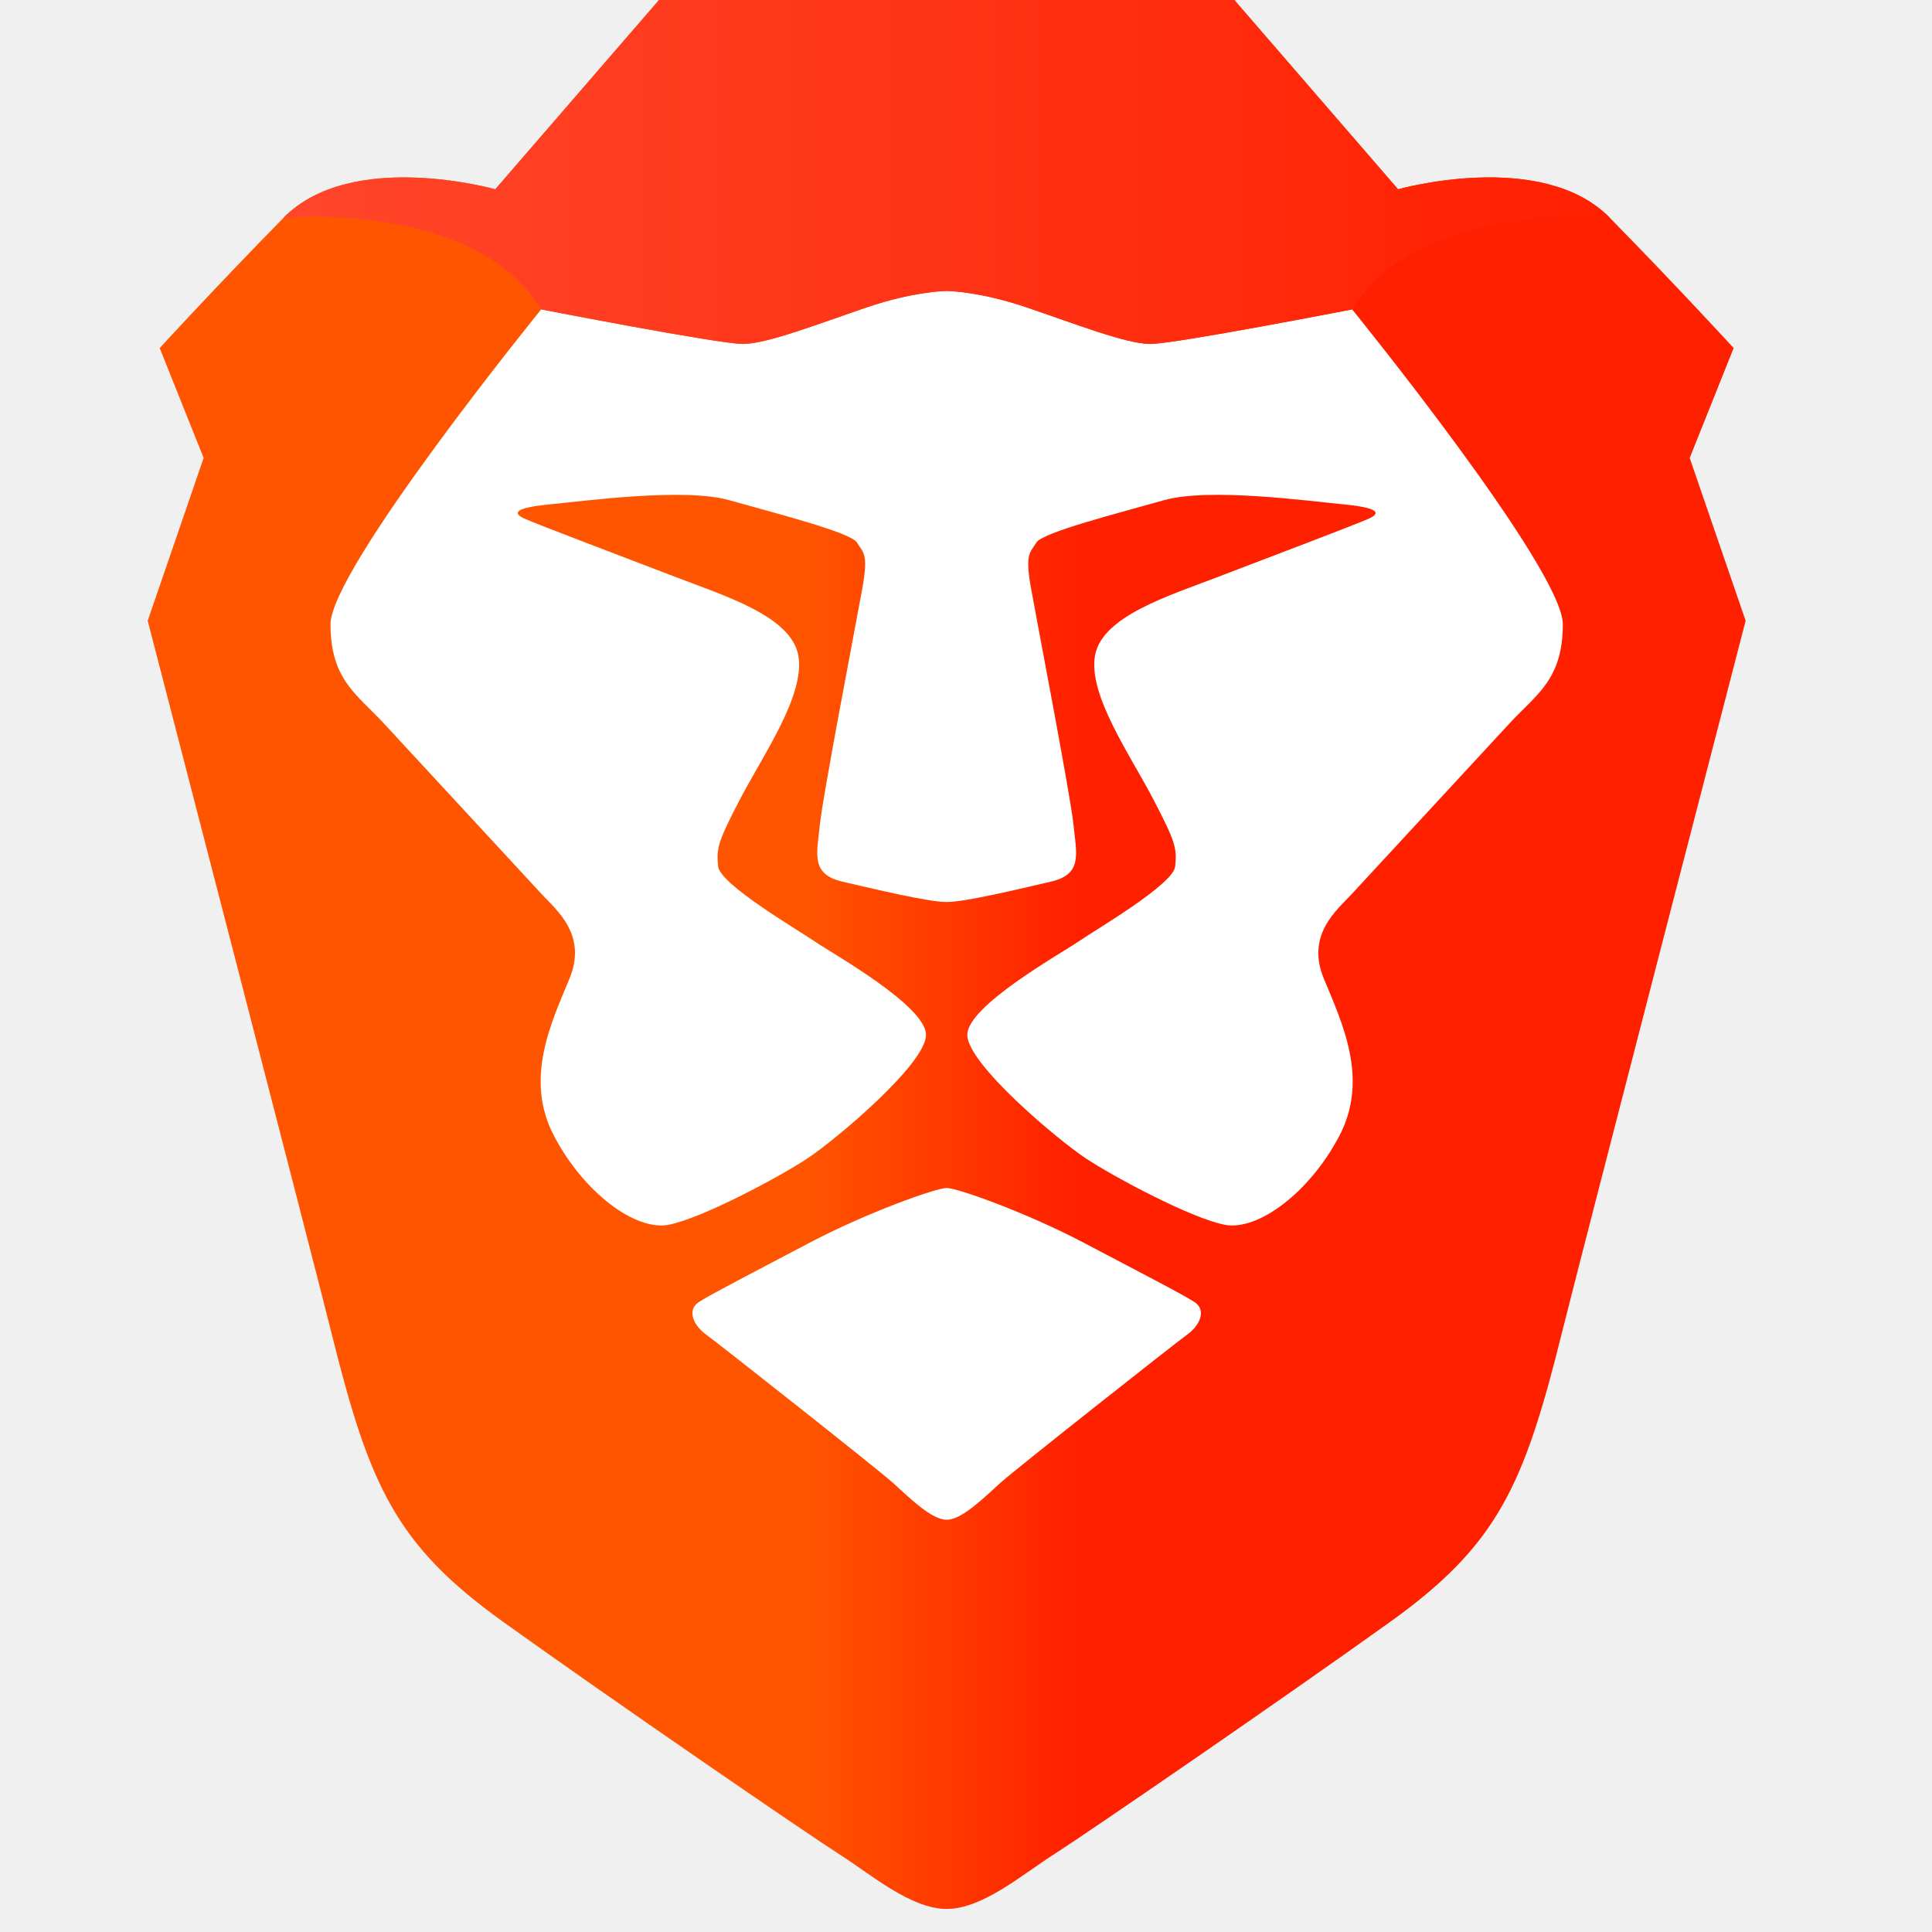
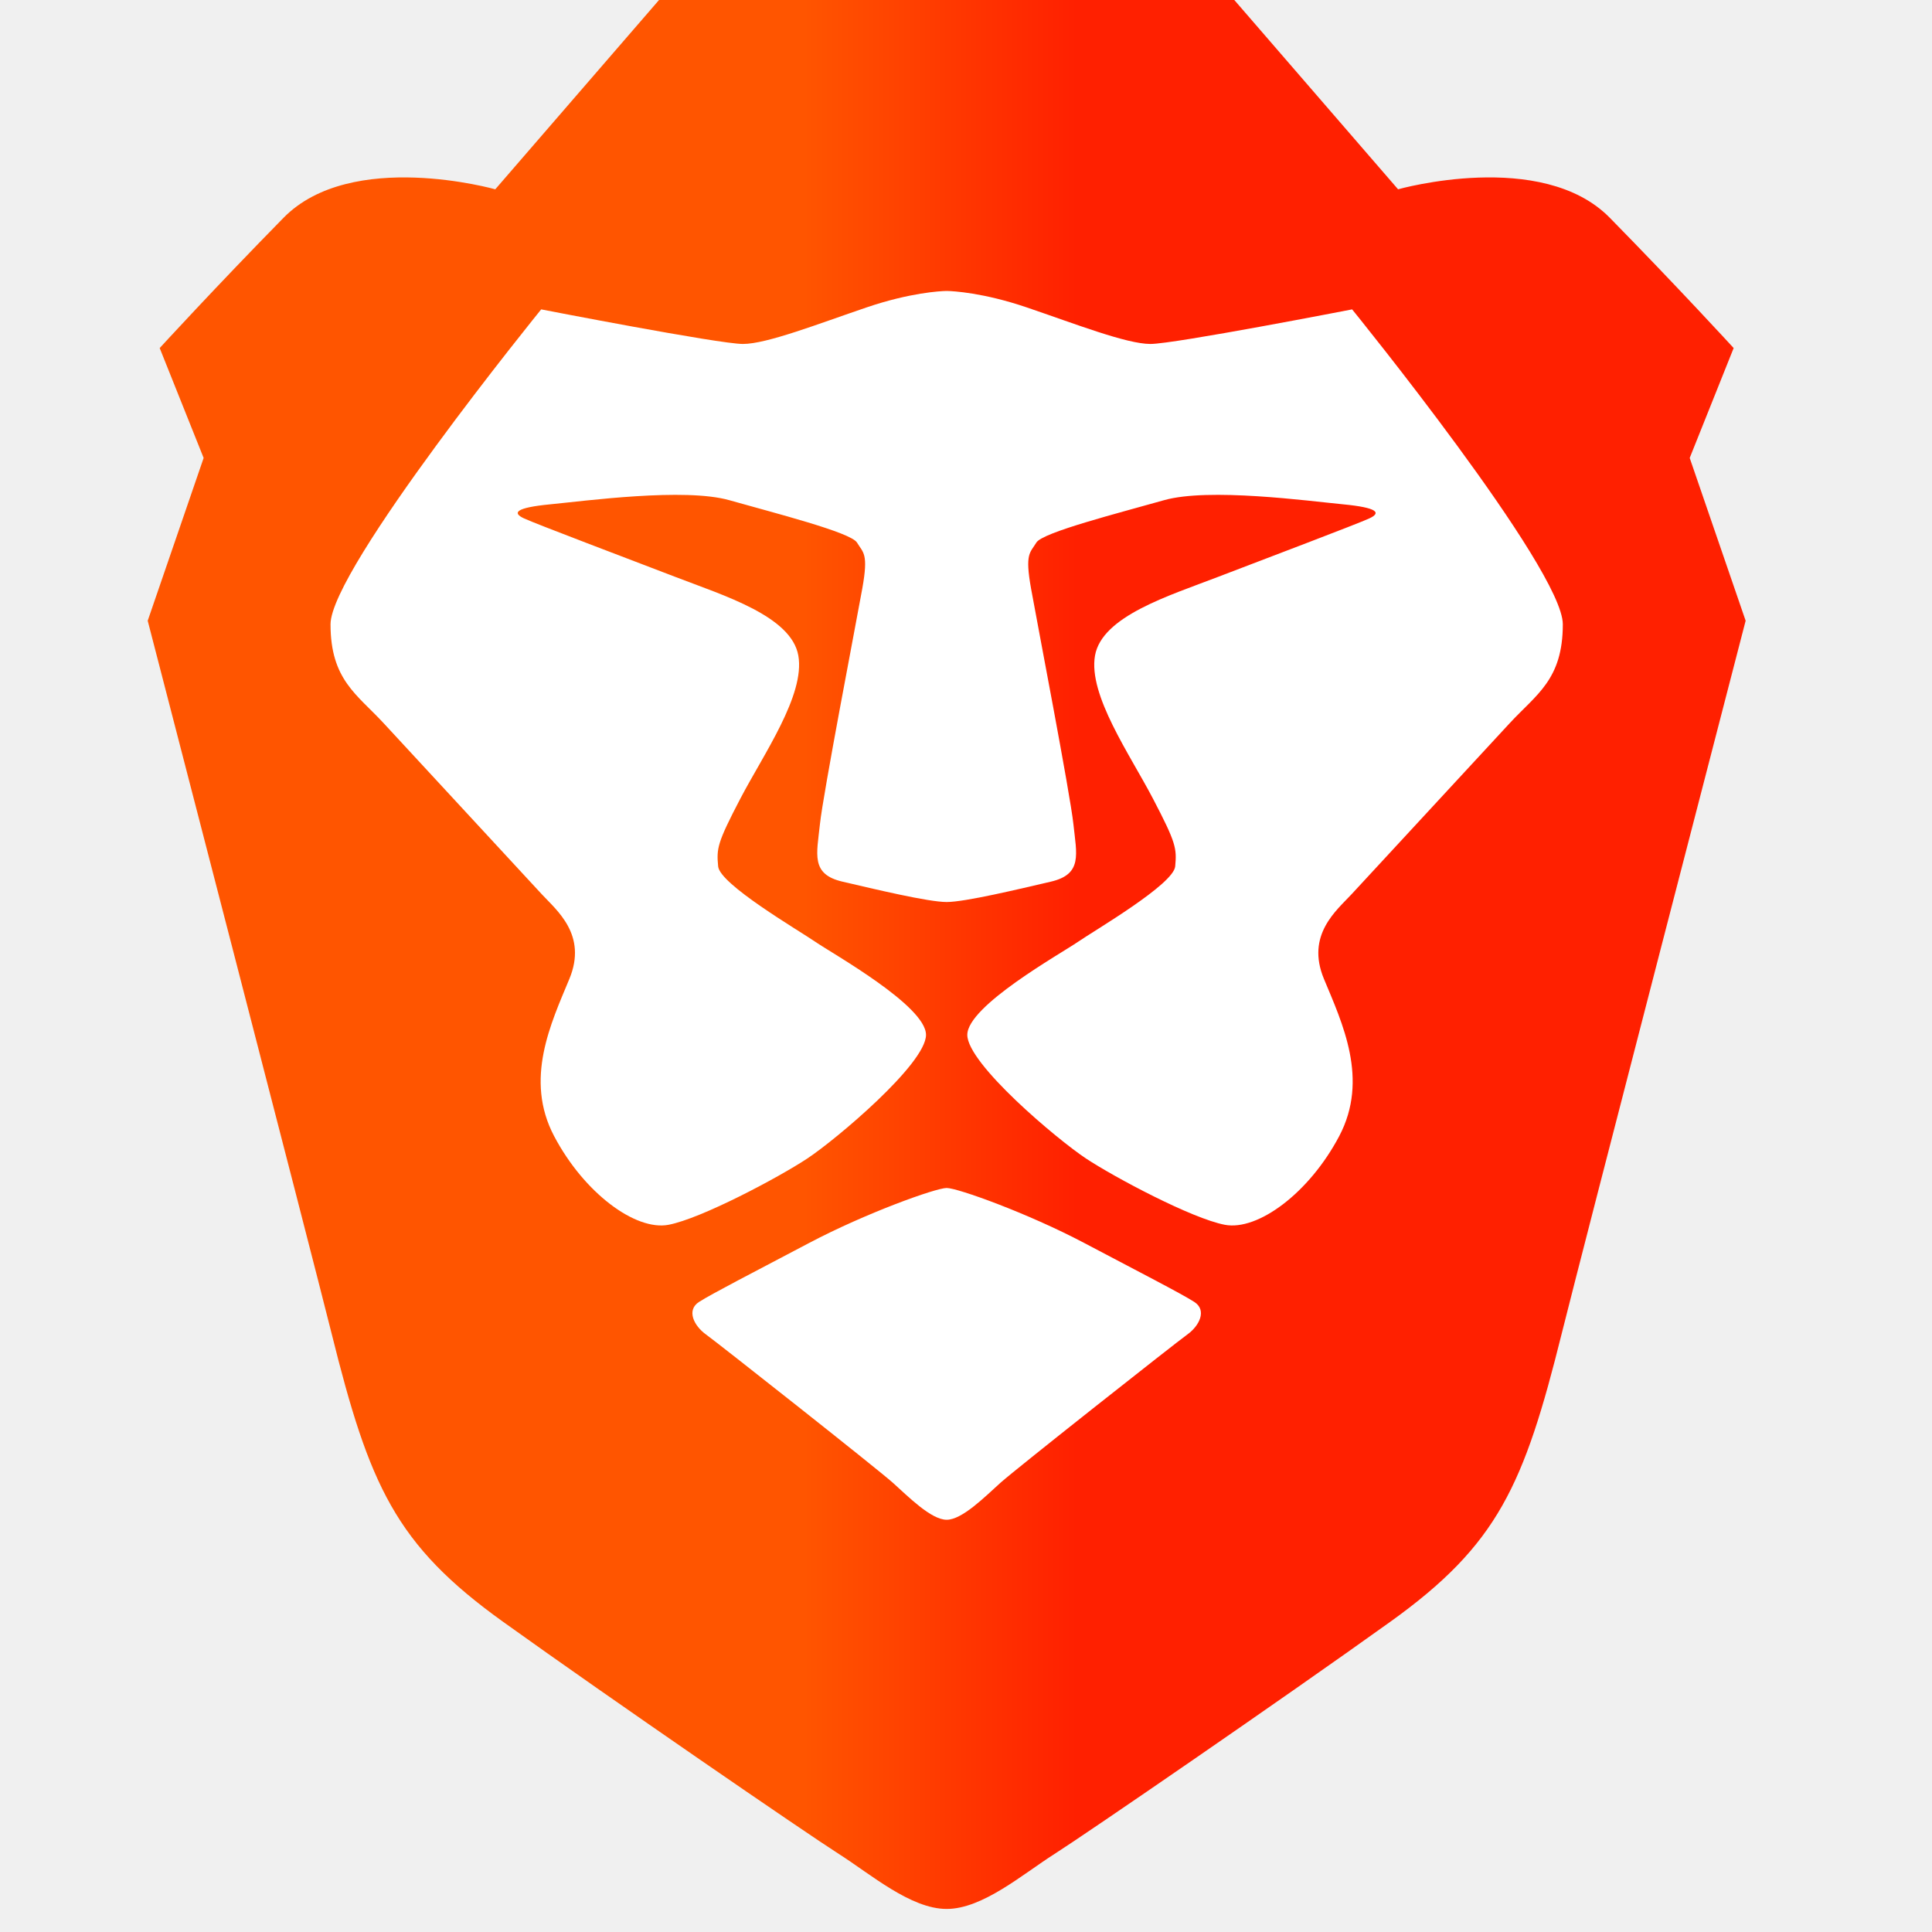
- <svg xmlns="http://www.w3.org/2000/svg" xmlns:xlink="http://www.w3.org/1999/xlink" viewBox="0 0 59 59" version="1.1">
+ <svg xmlns="http://www.w3.org/2000/svg" viewBox="0 0 59 59" version="1.1" xmlnsXlink="http://www.w3.org/1999/xlink">
  <defs>
    <linearGradient x1="0%" y1="50.706%" x2="100%" y2="50.706%" id="linearGradient-1">
      <stop stop-color="#FF5500" offset="0%" />
      <stop stop-color="#FF5500" offset="40.988%" />
      <stop stop-color="#FF2000" offset="58.198%" />
      <stop stop-color="#FF2000" offset="100%" />
    </linearGradient>
    <linearGradient x1="2.148%" y1="50.706%" x2="100%" y2="50.706%" id="linearGradient-2">
      <stop stop-color="#FF452A" offset="0%" />
      <stop stop-color="#FF2000" offset="100%" />
    </linearGradient>
    <path d="M38.184,5.781 L33.183,2.48580047e-05 L24.399,2.48580047e-05 L15.615,2.48580047e-05 L10.614,5.781 C10.614,5.781 6.222,4.538 4.148,6.651 C4.148,6.651 10.004,6.113 12.016,9.448 C12.016,9.448 17.445,10.504 18.177,10.504 C18.909,10.504 20.495,9.883 21.959,9.386 C23.423,8.889 24.399,8.885 24.399,8.885 C24.399,8.885 25.375,8.889 26.839,9.386 C28.303,9.883 29.889,10.504 30.621,10.504 C31.353,10.504 36.781,9.448 36.781,9.448 C38.794,6.113 44.65,6.651 44.65,6.651 C42.576,4.538 38.184,5.781 38.184,5.781" id="path-3" />
  </defs>
  <g id="Branding" stroke="none" stroke-width="1" fill="none" fill-rule="evenodd">
    <g id="logo_brave">
      <g id="Logo/Logotypes/brave/logo-dark">
        <g id="Logotypes/brave/logo-dark">
          <g id="Group-5">
            <g id="Build-Icons/Release">
              <g id="Logo" transform="translate(4.510718, 0)">
                <path d="M47.09,13.985 L48.432,10.629 C48.432,10.629 46.724,8.764 44.65,6.651 C42.576,4.538 38.184,5.781 38.184,5.781 L33.183,2.48580047e-05 L24.399,2.48580047e-05 L15.615,2.48580047e-05 L10.614,5.781 C10.614,5.781 6.222,4.538 4.148,6.651 C2.074,8.764 0.366,10.629 0.366,10.629 L1.708,13.985 L2.43988816e-05,18.956 C2.43988816e-05,18.956 5.023,38.34 5.612,40.707 C6.771,45.368 7.564,47.17 10.858,49.531 C14.151,51.893 20.129,55.995 21.105,56.616 C22.081,57.237 23.301,58.296 24.399,58.296 C25.497,58.296 26.717,57.237 27.693,56.616 C28.669,55.995 34.646,51.893 37.94,49.531 C41.234,47.17 42.027,45.368 43.186,40.707 C43.775,38.34 48.798,18.956 48.798,18.956 L47.09,13.985 Z" id="Head" fill="url(#linearGradient-1)" />
                <path d="M24.399,36.279 C24.733,36.279 26.876,37.049 28.595,37.956 C30.314,38.862 31.56,39.503 31.958,39.757 C32.357,40.011 32.114,40.49 31.751,40.751 C31.388,41.012 26.513,44.858 26.04,45.283 C25.567,45.709 24.872,46.411 24.399,46.411 C23.926,46.411 23.231,45.709 22.758,45.283 C22.284,44.858 17.41,41.012 17.047,40.751 C16.684,40.49 16.441,40.011 16.839,39.757 C17.238,39.503 18.484,38.862 20.203,37.956 C21.922,37.049 24.064,36.279 24.399,36.279 Z M24.425,8.886 C24.589,8.89 25.514,8.936 26.839,9.386 C28.303,9.883 29.889,10.504 30.621,10.504 C31.353,10.504 36.781,9.448 36.781,9.448 C36.781,9.448 43.215,17.371 43.215,19.065 C43.215,20.758 42.406,21.205 41.592,22.086 C40.778,22.966 37.224,26.811 36.768,27.304 C36.312,27.798 35.361,28.547 35.92,29.894 C36.479,31.242 37.304,32.956 36.387,34.695 C35.47,36.434 33.899,37.595 32.893,37.403 C31.886,37.211 29.523,35.953 28.653,35.378 C27.784,34.803 25.029,32.488 25.029,31.603 C25.029,30.717 27.877,29.127 28.403,28.766 C28.929,28.404 31.329,27.006 31.378,26.457 C31.427,25.908 31.409,25.747 30.7,24.391 C29.992,23.035 28.717,21.225 28.929,20.02 C29.141,18.816 31.198,18.19 32.666,17.625 C34.134,17.061 36.96,15.994 37.313,15.828 C37.666,15.662 37.575,15.504 36.505,15.401 C35.436,15.298 32.401,14.887 31.033,15.276 C29.665,15.665 27.327,16.256 27.138,16.569 C26.949,16.883 26.782,16.893 26.976,17.974 C27.17,19.056 28.171,24.244 28.269,25.166 C28.366,26.088 28.556,26.697 27.581,26.924 C26.605,27.151 24.963,27.546 24.399,27.546 C23.835,27.546 22.193,27.151 21.217,26.924 C20.242,26.697 20.432,26.088 20.529,25.166 C20.626,24.244 21.627,19.056 21.822,17.974 C22.016,16.893 21.849,16.883 21.66,16.569 C21.471,16.256 19.133,15.665 17.765,15.276 C16.397,14.887 13.362,15.298 12.293,15.401 C11.223,15.504 11.132,15.662 11.485,15.828 C11.838,15.994 14.664,17.061 16.132,17.625 C17.599,18.19 19.656,18.816 19.869,20.02 C20.081,21.225 18.805,23.035 18.097,24.391 C17.389,25.747 17.37,25.908 17.42,26.457 C17.469,27.006 19.868,28.404 20.395,28.766 C20.921,29.127 23.768,30.717 23.768,31.603 C23.768,32.488 21.014,34.803 20.144,35.378 C19.275,35.953 16.911,37.211 15.905,37.403 C14.899,37.595 13.328,36.434 12.411,34.695 C11.494,32.956 12.319,31.242 12.877,29.894 C13.436,28.547 12.486,27.798 12.03,27.304 C11.574,26.811 8.02,22.966 7.206,22.086 C6.392,21.205 5.583,20.758 5.583,19.065 C5.583,17.371 12.016,9.448 12.016,9.448 C12.016,9.448 17.445,10.504 18.177,10.504 C18.909,10.504 20.495,9.883 21.959,9.386 C23.284,8.936 24.209,8.89 24.373,8.886 Z" id="Face" fill="#FFFFFF" />
                <mask id="mask-4" fill="white">
-                   <use xlink:href="#path-3" />
+                   <use xlinkHref="#path-3" />
                </mask>
-                 <use id="Top-Head" fill="url(#linearGradient-2)" xlink:href="#path-3" />
+                 <use id="Top-Head" fill="url(#linearGradient-2)" xlinkHref="#path-3" />
              </g>
            </g>
          </g>
        </g>
      </g>
    </g>
  </g>
</svg>
